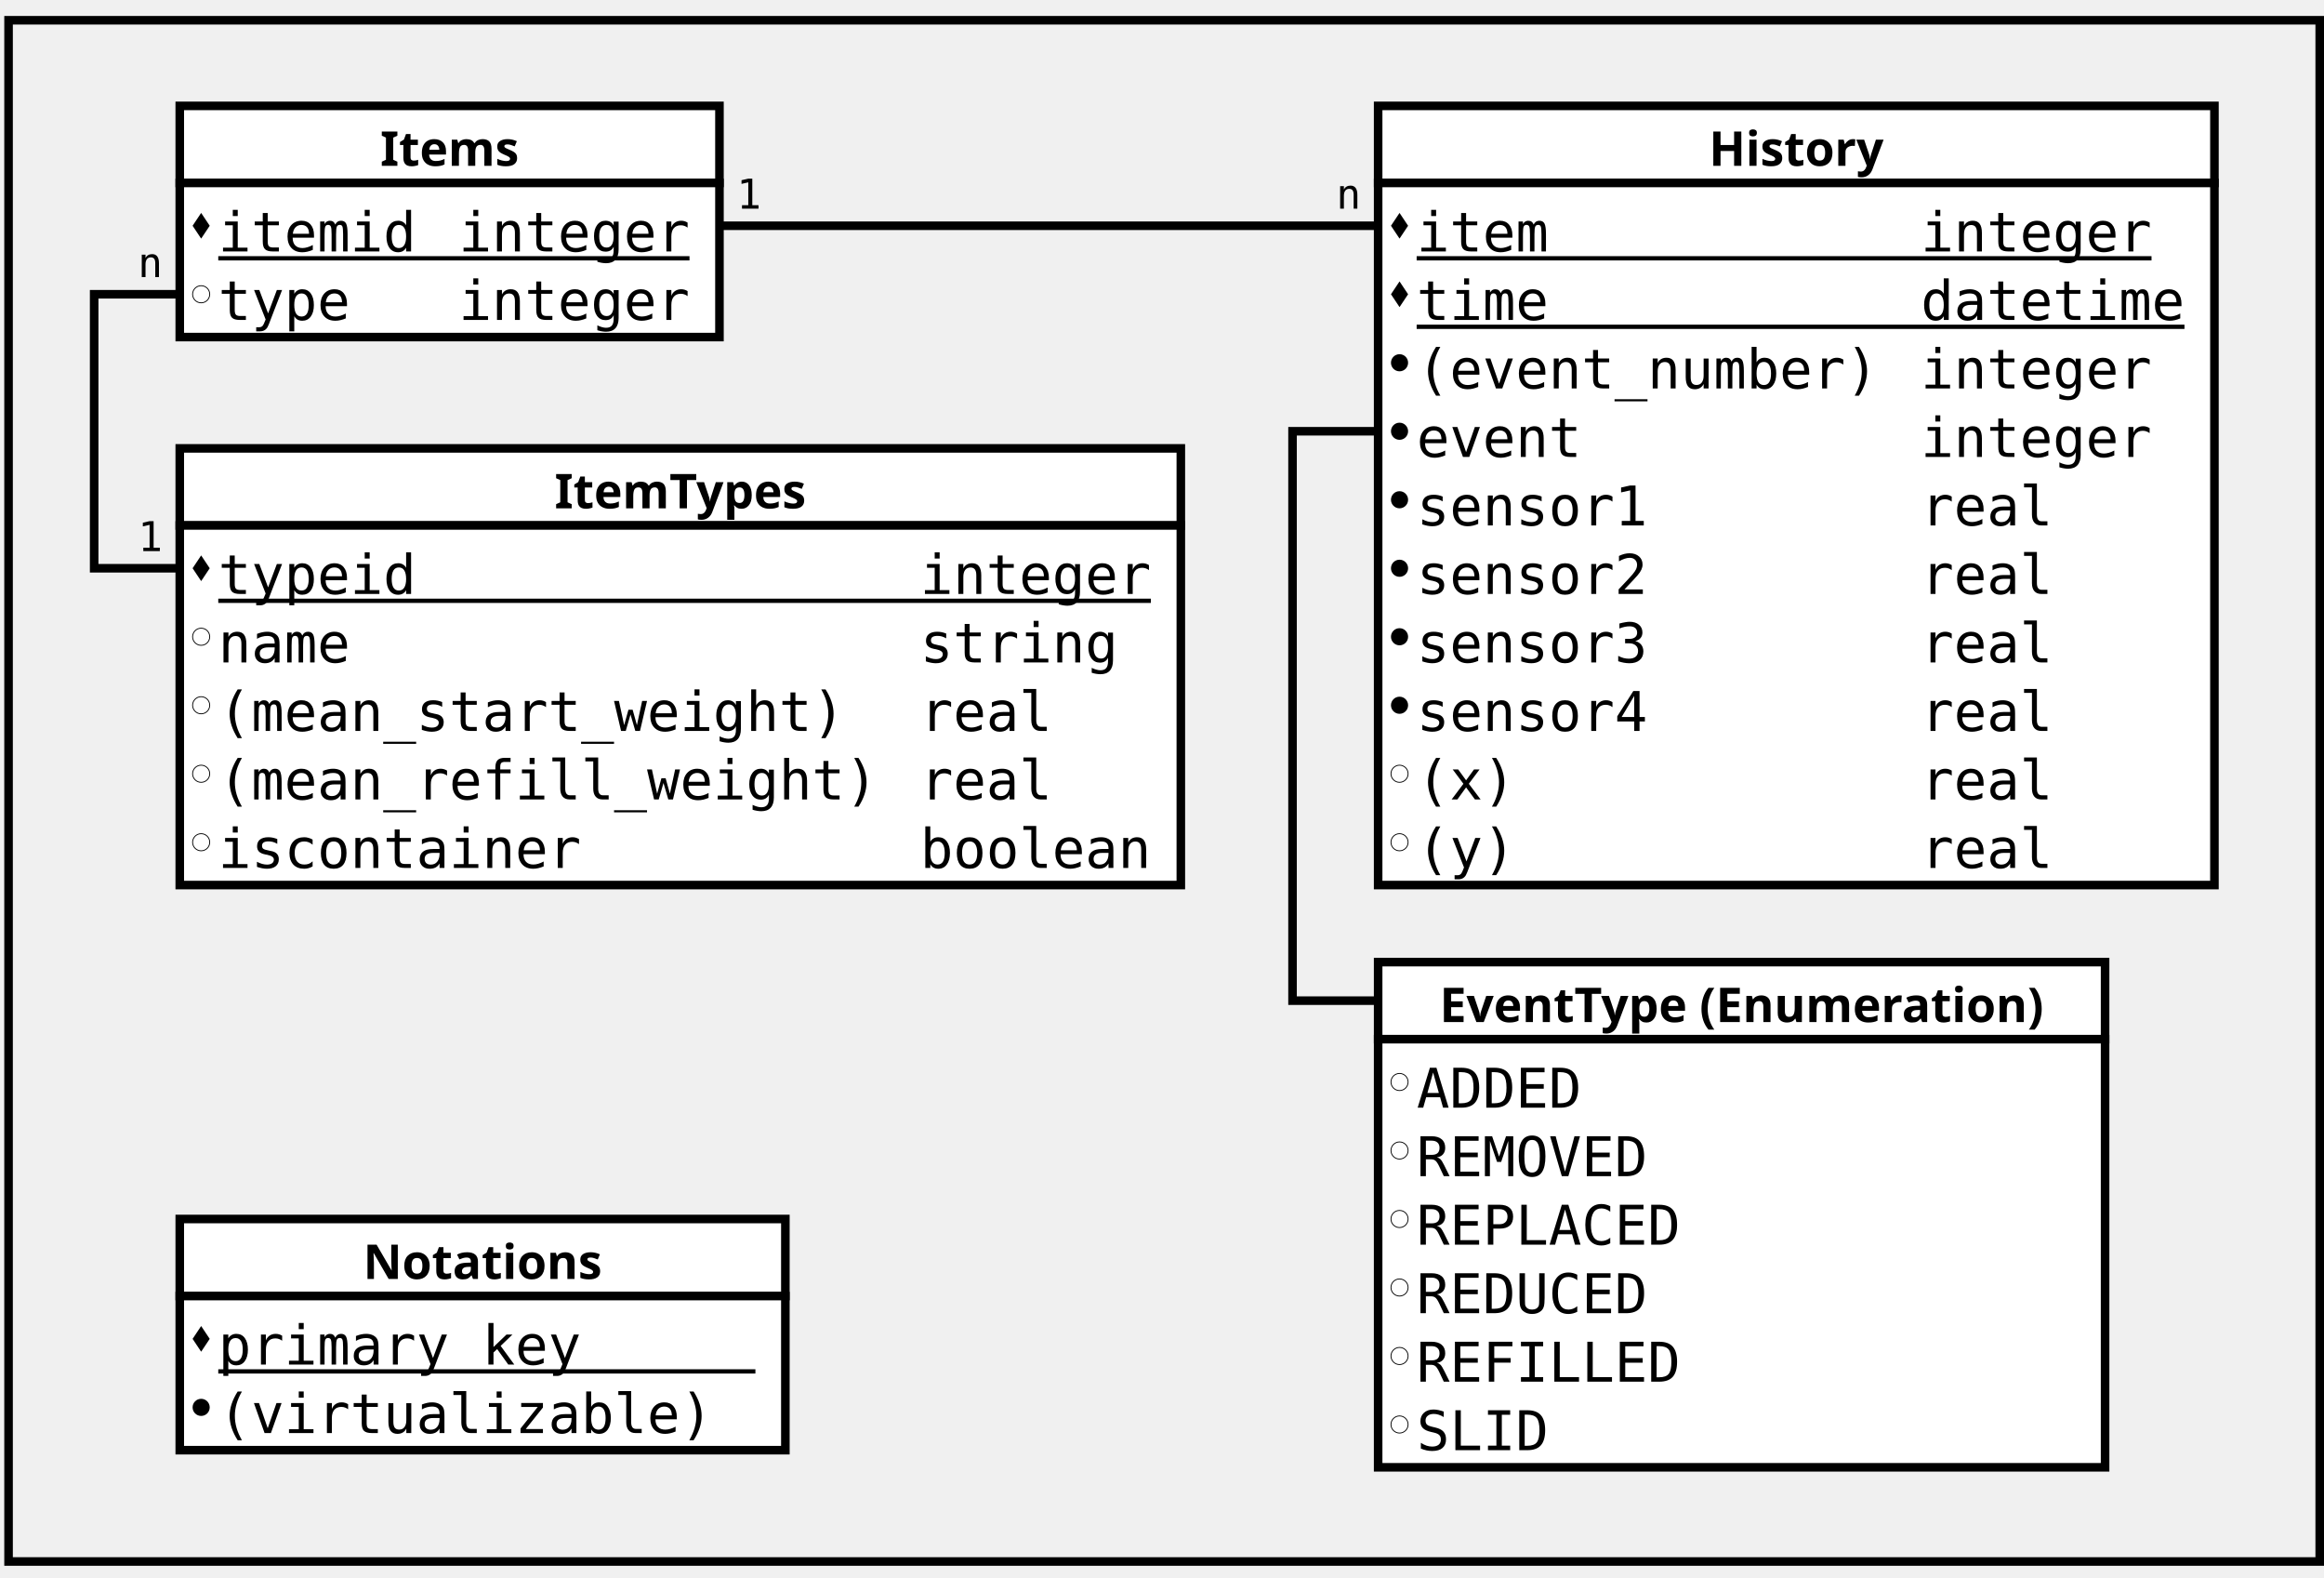
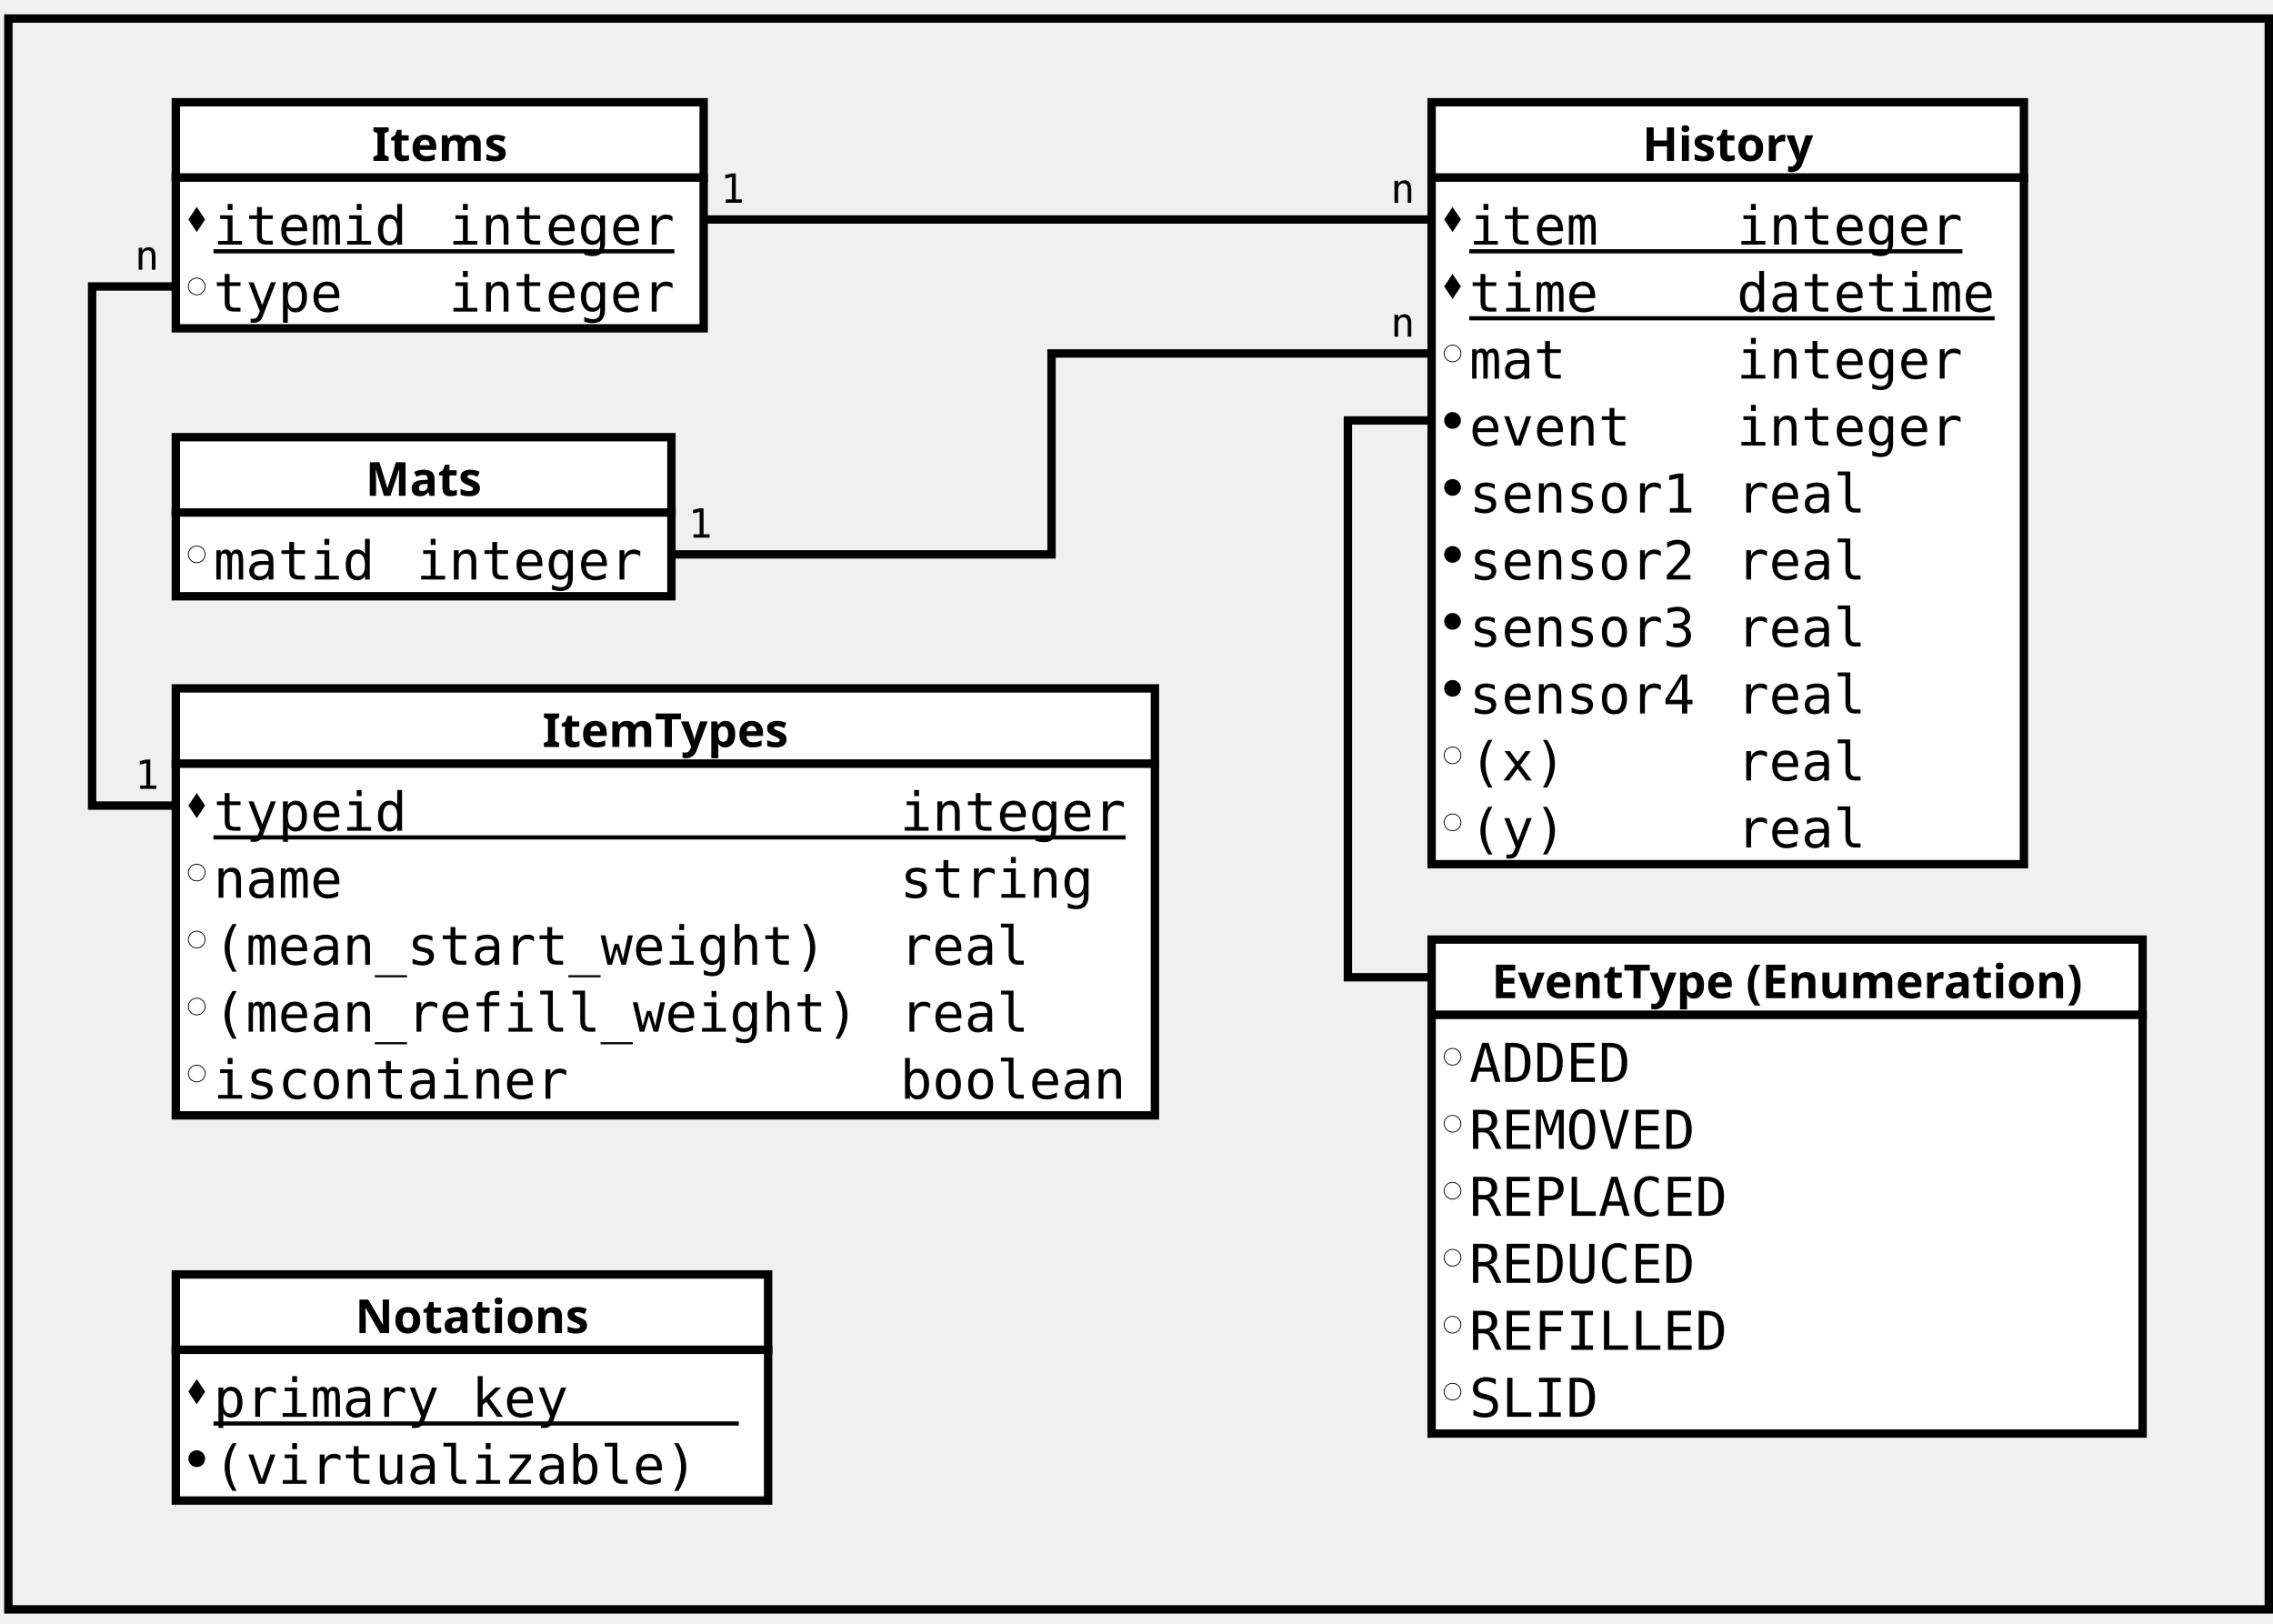
- <svg xmlns="http://www.w3.org/2000/svg" width="28cm" height="19cm" viewBox="-2 18 543 363">
-   <rect style="fill: none; fill-opacity:0; stroke-width: 2; stroke: #000000" x="0" y="20" width="540" height="360" />
+ <svg xmlns="http://www.w3.org/2000/svg" width="28cm" height="20cm" viewBox="-2 18 543 383">
+   <rect style="fill: none; fill-opacity:0; stroke-width: 2; stroke: #000000" x="0" y="20" width="540" height="380" />
  <g>
-     <rect style="fill: #ffffff" x="320" y="40" width="195.4" height="18" />
-     <rect style="fill: none; fill-opacity:0; stroke-width: 2; stroke: #000000" x="320" y="40" width="195.4" height="18" />
-     <text font-size="11.2" style="fill: #000000;text-anchor:middle;font-family:sans-serif;font-style:normal;font-weight:700" x="417.7" y="54">History</text>
-     <rect style="fill: #ffffff" x="320" y="58" width="195.4" height="164" />
-     <rect style="fill: none; fill-opacity:0; stroke-width: 2; stroke: #000000" x="320" y="58" width="195.4" height="164" />
-     <polygon style="fill: #000000" points="323,68 325,71 327,68 325,65 " />
-     <text font-size="12.8" style="fill: #000000;text-anchor:start;font-family:monospace;font-style:normal;font-weight:normal" x="329" y="74">item</text>
-     <text font-size="12.8" style="fill: #000000;text-anchor:start;font-family:monospace;font-style:normal;font-weight:normal" x="446.8" y="74">integer</text>
-     <line style="fill: none; fill-opacity:0; stroke-width: 1; stroke: #000000" x1="329" y1="75.6" x2="500.7" y2="75.6" />
-     <polygon style="fill: #000000" points="323,84 325,87 327,84 325,81 " />
-     <text font-size="12.8" style="fill: #000000;text-anchor:start;font-family:monospace;font-style:normal;font-weight:normal" x="329" y="90">time</text>
-     <text font-size="12.8" style="fill: #000000;text-anchor:start;font-family:monospace;font-style:normal;font-weight:normal" x="446.8" y="90">datetime</text>
-     <line style="fill: none; fill-opacity:0; stroke-width: 1; stroke: #000000" x1="329" y1="91.6" x2="508.4" y2="91.6" />
-     <ellipse style="fill: #000000" cx="325" cy="100" rx="2" ry="2" />
-     <text font-size="12.8" style="fill: #000000;text-anchor:start;font-family:monospace;font-style:normal;font-weight:normal" x="329" y="106">(event_number)</text>
-     <text font-size="12.8" style="fill: #000000;text-anchor:start;font-family:monospace;font-style:normal;font-weight:normal" x="446.8" y="106">integer</text>
-     <ellipse style="fill: #000000" cx="325" cy="116" rx="2" ry="2" />
-     <text font-size="12.8" style="fill: #000000;text-anchor:start;font-family:monospace;font-style:normal;font-weight:normal" x="329" y="122">event</text>
-     <text font-size="12.8" style="fill: #000000;text-anchor:start;font-family:monospace;font-style:normal;font-weight:normal" x="446.8" y="122">integer</text>
-     <ellipse style="fill: #000000" cx="325" cy="132" rx="2" ry="2" />
-     <text font-size="12.8" style="fill: #000000;text-anchor:start;font-family:monospace;font-style:normal;font-weight:normal" x="329" y="138">sensor1</text>
-     <text font-size="12.8" style="fill: #000000;text-anchor:start;font-family:monospace;font-style:normal;font-weight:normal" x="446.8" y="138">real</text>
-     <ellipse style="fill: #000000" cx="325" cy="148" rx="2" ry="2" />
-     <text font-size="12.8" style="fill: #000000;text-anchor:start;font-family:monospace;font-style:normal;font-weight:normal" x="329" y="154">sensor2</text>
-     <text font-size="12.8" style="fill: #000000;text-anchor:start;font-family:monospace;font-style:normal;font-weight:normal" x="446.8" y="154">real</text>
-     <ellipse style="fill: #000000" cx="325" cy="164" rx="2" ry="2" />
-     <text font-size="12.8" style="fill: #000000;text-anchor:start;font-family:monospace;font-style:normal;font-weight:normal" x="329" y="170">sensor3</text>
-     <text font-size="12.8" style="fill: #000000;text-anchor:start;font-family:monospace;font-style:normal;font-weight:normal" x="446.8" y="170">real</text>
-     <ellipse style="fill: #000000" cx="325" cy="180" rx="2" ry="2" />
-     <text font-size="12.8" style="fill: #000000;text-anchor:start;font-family:monospace;font-style:normal;font-weight:normal" x="329" y="186">sensor4</text>
-     <text font-size="12.8" style="fill: #000000;text-anchor:start;font-family:monospace;font-style:normal;font-weight:normal" x="446.8" y="186">real</text>
-     <ellipse style="fill: none; fill-opacity:0; stroke-width: 0.2; stroke: #000000" cx="325" cy="196" rx="2" ry="2" />
-     <text font-size="12.8" style="fill: #000000;text-anchor:start;font-family:monospace;font-style:normal;font-weight:normal" x="329" y="202">(x)</text>
-     <text font-size="12.8" style="fill: #000000;text-anchor:start;font-family:monospace;font-style:normal;font-weight:normal" x="446.8" y="202">real</text>
-     <ellipse style="fill: none; fill-opacity:0; stroke-width: 0.2; stroke: #000000" cx="325" cy="212" rx="2" ry="2" />
-     <text font-size="12.8" style="fill: #000000;text-anchor:start;font-family:monospace;font-style:normal;font-weight:normal" x="329" y="218">(y)</text>
-     <text font-size="12.8" style="fill: #000000;text-anchor:start;font-family:monospace;font-style:normal;font-weight:normal" x="446.8" y="218">real</text>
+     <rect style="fill: #ffffff" x="340" y="40" width="141.5" height="18" />
+     <rect style="fill: none; fill-opacity:0; stroke-width: 2; stroke: #000000" x="340" y="40" width="141.5" height="18" />
+     <text font-size="11.2" style="fill: #000000;text-anchor:middle;font-family:sans-serif;font-style:normal;font-weight:700" x="410.75" y="54">History</text>
+     <rect style="fill: #ffffff" x="340" y="58" width="141.5" height="164" />
+     <rect style="fill: none; fill-opacity:0; stroke-width: 2; stroke: #000000" x="340" y="58" width="141.5" height="164" />
+     <polygon style="fill: #000000" points="343,68 345,71 347,68 345,65 " />
+     <text font-size="12.8" style="fill: #000000;text-anchor:start;font-family:monospace;font-style:normal;font-weight:normal" x="349" y="74">item</text>
+     <text font-size="12.8" style="fill: #000000;text-anchor:start;font-family:monospace;font-style:normal;font-weight:normal" x="412.9" y="74">integer</text>
+     <line style="fill: none; fill-opacity:0; stroke-width: 1; stroke: #000000" x1="349" y1="75.6" x2="466.8" y2="75.6" />
+     <polygon style="fill: #000000" points="343,84 345,87 347,84 345,81 " />
+     <text font-size="12.8" style="fill: #000000;text-anchor:start;font-family:monospace;font-style:normal;font-weight:normal" x="349" y="90">time</text>
+     <text font-size="12.8" style="fill: #000000;text-anchor:start;font-family:monospace;font-style:normal;font-weight:normal" x="412.9" y="90">datetime</text>
+     <line style="fill: none; fill-opacity:0; stroke-width: 1; stroke: #000000" x1="349" y1="91.6" x2="474.5" y2="91.6" />
+     <ellipse style="fill: none; fill-opacity:0; stroke-width: 0.2; stroke: #000000" cx="345" cy="100" rx="2" ry="2" />
+     <text font-size="12.8" style="fill: #000000;text-anchor:start;font-family:monospace;font-style:normal;font-weight:normal" x="349" y="106">mat</text>
+     <text font-size="12.8" style="fill: #000000;text-anchor:start;font-family:monospace;font-style:normal;font-weight:normal" x="412.9" y="106">integer</text>
+     <ellipse style="fill: #000000" cx="345" cy="116" rx="2" ry="2" />
+     <text font-size="12.8" style="fill: #000000;text-anchor:start;font-family:monospace;font-style:normal;font-weight:normal" x="349" y="122">event</text>
+     <text font-size="12.8" style="fill: #000000;text-anchor:start;font-family:monospace;font-style:normal;font-weight:normal" x="412.9" y="122">integer</text>
+     <ellipse style="fill: #000000" cx="345" cy="132" rx="2" ry="2" />
+     <text font-size="12.8" style="fill: #000000;text-anchor:start;font-family:monospace;font-style:normal;font-weight:normal" x="349" y="138">sensor1</text>
+     <text font-size="12.8" style="fill: #000000;text-anchor:start;font-family:monospace;font-style:normal;font-weight:normal" x="412.9" y="138">real</text>
+     <ellipse style="fill: #000000" cx="345" cy="148" rx="2" ry="2" />
+     <text font-size="12.8" style="fill: #000000;text-anchor:start;font-family:monospace;font-style:normal;font-weight:normal" x="349" y="154">sensor2</text>
+     <text font-size="12.8" style="fill: #000000;text-anchor:start;font-family:monospace;font-style:normal;font-weight:normal" x="412.9" y="154">real</text>
+     <ellipse style="fill: #000000" cx="345" cy="164" rx="2" ry="2" />
+     <text font-size="12.8" style="fill: #000000;text-anchor:start;font-family:monospace;font-style:normal;font-weight:normal" x="349" y="170">sensor3</text>
+     <text font-size="12.8" style="fill: #000000;text-anchor:start;font-family:monospace;font-style:normal;font-weight:normal" x="412.9" y="170">real</text>
+     <ellipse style="fill: #000000" cx="345" cy="180" rx="2" ry="2" />
+     <text font-size="12.8" style="fill: #000000;text-anchor:start;font-family:monospace;font-style:normal;font-weight:normal" x="349" y="186">sensor4</text>
+     <text font-size="12.8" style="fill: #000000;text-anchor:start;font-family:monospace;font-style:normal;font-weight:normal" x="412.9" y="186">real</text>
+     <ellipse style="fill: none; fill-opacity:0; stroke-width: 0.2; stroke: #000000" cx="345" cy="196" rx="2" ry="2" />
+     <text font-size="12.8" style="fill: #000000;text-anchor:start;font-family:monospace;font-style:normal;font-weight:normal" x="349" y="202">(x)</text>
+     <text font-size="12.8" style="fill: #000000;text-anchor:start;font-family:monospace;font-style:normal;font-weight:normal" x="412.9" y="202">real</text>
+     <ellipse style="fill: none; fill-opacity:0; stroke-width: 0.2; stroke: #000000" cx="345" cy="212" rx="2" ry="2" />
+     <text font-size="12.8" style="fill: #000000;text-anchor:start;font-family:monospace;font-style:normal;font-weight:normal" x="349" y="218">(y)</text>
+     <text font-size="12.8" style="fill: #000000;text-anchor:start;font-family:monospace;font-style:normal;font-weight:normal" x="412.9" y="218">real</text>
  </g>
  <g>
    <rect style="fill: #ffffff" x="40" y="40" width="126.1" height="18" />
    <rect style="fill: none; fill-opacity:0; stroke-width: 2; stroke: #000000" x="40" y="40" width="126.1" height="18" />
    <text font-size="11.2" style="fill: #000000;text-anchor:middle;font-family:sans-serif;font-style:normal;font-weight:700" x="103.05" y="54">Items</text>
    <rect style="fill: #ffffff" x="40" y="58" width="126.1" height="36" />
    <rect style="fill: none; fill-opacity:0; stroke-width: 2; stroke: #000000" x="40" y="58" width="126.1" height="36" />
    <polygon style="fill: #000000" points="43,68 45,71 47,68 45,65 " />
    <text font-size="12.8" style="fill: #000000;text-anchor:start;font-family:monospace;font-style:normal;font-weight:normal" x="49" y="74">itemid</text>
    <text font-size="12.8" style="fill: #000000;text-anchor:start;font-family:monospace;font-style:normal;font-weight:normal" x="105.2" y="74">integer</text>
    <line style="fill: none; fill-opacity:0; stroke-width: 1; stroke: #000000" x1="49" y1="75.6" x2="159.1" y2="75.6" />
    <ellipse style="fill: none; fill-opacity:0; stroke-width: 0.2; stroke: #000000" cx="45" cy="84" rx="2" ry="2" />
    <text font-size="12.8" style="fill: #000000;text-anchor:start;font-family:monospace;font-style:normal;font-weight:normal" x="49" y="90">type</text>
    <text font-size="12.8" style="fill: #000000;text-anchor:start;font-family:monospace;font-style:normal;font-weight:normal" x="105.2" y="90">integer</text>
  </g>
  <g>
-     <rect style="fill: #ffffff" x="40" y="300" width="141.5" height="18" />
-     <rect style="fill: none; fill-opacity:0; stroke-width: 2; stroke: #000000" x="40" y="300" width="141.5" height="18" />
-     <text font-size="11.2" style="fill: #000000;text-anchor:middle;font-family:sans-serif;font-style:normal;font-weight:700" x="110.75" y="314">Notations</text>
-     <rect style="fill: #ffffff" x="40" y="318" width="141.5" height="36" />
-     <rect style="fill: none; fill-opacity:0; stroke-width: 2; stroke: #000000" x="40" y="318" width="141.5" height="36" />
-     <polygon style="fill: #000000" points="43,328 45,331 47,328 45,325 " />
-     <text font-size="12.8" style="fill: #000000;text-anchor:start;font-family:monospace;font-style:normal;font-weight:normal" x="49" y="334">primary key</text>
-     <line style="fill: none; fill-opacity:0; stroke-width: 1; stroke: #000000" x1="49" y1="335.6" x2="174.5" y2="335.6" />
-     <ellipse style="fill: #000000" cx="45" cy="344" rx="2" ry="2" />
-     <text font-size="12.8" style="fill: #000000;text-anchor:start;font-family:monospace;font-style:normal;font-weight:normal" x="49" y="350">(virtualizable)</text>
+     <rect style="fill: #ffffff" x="40" y="320" width="141.5" height="18" />
+     <rect style="fill: none; fill-opacity:0; stroke-width: 2; stroke: #000000" x="40" y="320" width="141.5" height="18" />
+     <text font-size="11.2" style="fill: #000000;text-anchor:middle;font-family:sans-serif;font-style:normal;font-weight:700" x="110.75" y="334">Notations</text>
+     <rect style="fill: #ffffff" x="40" y="338" width="141.5" height="36" />
+     <rect style="fill: none; fill-opacity:0; stroke-width: 2; stroke: #000000" x="40" y="338" width="141.5" height="36" />
+     <polygon style="fill: #000000" points="43,348 45,351 47,348 45,345 " />
+     <text font-size="12.8" style="fill: #000000;text-anchor:start;font-family:monospace;font-style:normal;font-weight:normal" x="49" y="354">primary key</text>
+     <line style="fill: none; fill-opacity:0; stroke-width: 1; stroke: #000000" x1="49" y1="355.6" x2="174.5" y2="355.6" />
+     <ellipse style="fill: #000000" cx="45" cy="364" rx="2" ry="2" />
+     <text font-size="12.8" style="fill: #000000;text-anchor:start;font-family:monospace;font-style:normal;font-weight:normal" x="49" y="370">(virtualizable)</text>
  </g>
  <g>
-     <rect style="fill: #ffffff" x="40" y="120" width="233.9" height="18" />
-     <rect style="fill: none; fill-opacity:0; stroke-width: 2; stroke: #000000" x="40" y="120" width="233.9" height="18" />
-     <text font-size="11.2" style="fill: #000000;text-anchor:middle;font-family:sans-serif;font-style:normal;font-weight:700" x="156.95" y="134">ItemTypes</text>
-     <rect style="fill: #ffffff" x="40" y="138" width="233.9" height="84" />
-     <rect style="fill: none; fill-opacity:0; stroke-width: 2; stroke: #000000" x="40" y="138" width="233.9" height="84" />
-     <polygon style="fill: #000000" points="43,148 45,151 47,148 45,145 " />
-     <text font-size="12.8" style="fill: #000000;text-anchor:start;font-family:monospace;font-style:normal;font-weight:normal" x="49" y="154">typeid</text>
-     <text font-size="12.8" style="fill: #000000;text-anchor:start;font-family:monospace;font-style:normal;font-weight:normal" x="213" y="154">integer</text>
-     <line style="fill: none; fill-opacity:0; stroke-width: 1; stroke: #000000" x1="49" y1="155.6" x2="266.9" y2="155.6" />
-     <ellipse style="fill: none; fill-opacity:0; stroke-width: 0.2; stroke: #000000" cx="45" cy="164" rx="2" ry="2" />
-     <text font-size="12.8" style="fill: #000000;text-anchor:start;font-family:monospace;font-style:normal;font-weight:normal" x="49" y="170">name</text>
-     <text font-size="12.8" style="fill: #000000;text-anchor:start;font-family:monospace;font-style:normal;font-weight:normal" x="213" y="170">string</text>
-     <ellipse style="fill: none; fill-opacity:0; stroke-width: 0.2; stroke: #000000" cx="45" cy="180" rx="2" ry="2" />
-     <text font-size="12.8" style="fill: #000000;text-anchor:start;font-family:monospace;font-style:normal;font-weight:normal" x="49" y="186">(mean_start_weight)</text>
-     <text font-size="12.8" style="fill: #000000;text-anchor:start;font-family:monospace;font-style:normal;font-weight:normal" x="213" y="186">real</text>
-     <ellipse style="fill: none; fill-opacity:0; stroke-width: 0.2; stroke: #000000" cx="45" cy="196" rx="2" ry="2" />
-     <text font-size="12.8" style="fill: #000000;text-anchor:start;font-family:monospace;font-style:normal;font-weight:normal" x="49" y="202">(mean_refill_weight)</text>
-     <text font-size="12.8" style="fill: #000000;text-anchor:start;font-family:monospace;font-style:normal;font-weight:normal" x="213" y="202">real</text>
-     <ellipse style="fill: none; fill-opacity:0; stroke-width: 0.2; stroke: #000000" cx="45" cy="212" rx="2" ry="2" />
-     <text font-size="12.8" style="fill: #000000;text-anchor:start;font-family:monospace;font-style:normal;font-weight:normal" x="49" y="218">iscontainer</text>
-     <text font-size="12.8" style="fill: #000000;text-anchor:start;font-family:monospace;font-style:normal;font-weight:normal" x="213" y="218">boolean</text>
+     <rect style="fill: #ffffff" x="40" y="180" width="233.9" height="18" />
+     <rect style="fill: none; fill-opacity:0; stroke-width: 2; stroke: #000000" x="40" y="180" width="233.9" height="18" />
+     <text font-size="11.2" style="fill: #000000;text-anchor:middle;font-family:sans-serif;font-style:normal;font-weight:700" x="156.95" y="194">ItemTypes</text>
+     <rect style="fill: #ffffff" x="40" y="198" width="233.9" height="84" />
+     <rect style="fill: none; fill-opacity:0; stroke-width: 2; stroke: #000000" x="40" y="198" width="233.9" height="84" />
+     <polygon style="fill: #000000" points="43,208 45,211 47,208 45,205 " />
+     <text font-size="12.8" style="fill: #000000;text-anchor:start;font-family:monospace;font-style:normal;font-weight:normal" x="49" y="214">typeid</text>
+     <text font-size="12.8" style="fill: #000000;text-anchor:start;font-family:monospace;font-style:normal;font-weight:normal" x="213" y="214">integer</text>
+     <line style="fill: none; fill-opacity:0; stroke-width: 1; stroke: #000000" x1="49" y1="215.6" x2="266.9" y2="215.6" />
+     <ellipse style="fill: none; fill-opacity:0; stroke-width: 0.2; stroke: #000000" cx="45" cy="224" rx="2" ry="2" />
+     <text font-size="12.8" style="fill: #000000;text-anchor:start;font-family:monospace;font-style:normal;font-weight:normal" x="49" y="230">name</text>
+     <text font-size="12.8" style="fill: #000000;text-anchor:start;font-family:monospace;font-style:normal;font-weight:normal" x="213" y="230">string</text>
+     <ellipse style="fill: none; fill-opacity:0; stroke-width: 0.2; stroke: #000000" cx="45" cy="240" rx="2" ry="2" />
+     <text font-size="12.8" style="fill: #000000;text-anchor:start;font-family:monospace;font-style:normal;font-weight:normal" x="49" y="246">(mean_start_weight)</text>
+     <text font-size="12.8" style="fill: #000000;text-anchor:start;font-family:monospace;font-style:normal;font-weight:normal" x="213" y="246">real</text>
+     <ellipse style="fill: none; fill-opacity:0; stroke-width: 0.2; stroke: #000000" cx="45" cy="256" rx="2" ry="2" />
+     <text font-size="12.8" style="fill: #000000;text-anchor:start;font-family:monospace;font-style:normal;font-weight:normal" x="49" y="262">(mean_refill_weight)</text>
+     <text font-size="12.8" style="fill: #000000;text-anchor:start;font-family:monospace;font-style:normal;font-weight:normal" x="213" y="262">real</text>
+     <ellipse style="fill: none; fill-opacity:0; stroke-width: 0.2; stroke: #000000" cx="45" cy="272" rx="2" ry="2" />
+     <text font-size="12.8" style="fill: #000000;text-anchor:start;font-family:monospace;font-style:normal;font-weight:normal" x="49" y="278">iscontainer</text>
+     <text font-size="12.8" style="fill: #000000;text-anchor:start;font-family:monospace;font-style:normal;font-weight:normal" x="213" y="278">boolean</text>
  </g>
  <g>
-     <polyline style="fill: none; fill-opacity:0; stroke-width: 2; stroke: #000000" points="166.1,68 166.1,68 320,68 320,68 " />
+     <polyline style="fill: none; fill-opacity:0; stroke-width: 2; stroke: #000000" points="166.1,68 166.1,68 340,68 340,68 " />
    <text font-size="9.6" style="fill: #000000;text-anchor:start;font-family:monospace;font-style:normal;font-weight:normal" x="170.1" y="64">1</text>
-     <text font-size="9.6" style="fill: #000000;text-anchor:end;font-family:monospace;font-style:normal;font-weight:normal" x="316" y="64">n</text>
+     <text font-size="9.6" style="fill: #000000;text-anchor:end;font-family:monospace;font-style:normal;font-weight:normal" x="336" y="64">n</text>
  </g>
  <g>
-     <polyline style="fill: none; fill-opacity:0; stroke-width: 2; stroke: #000000" points="40,84 20,84 20,148 40,148 " />
+     <polyline style="fill: none; fill-opacity:0; stroke-width: 2; stroke: #000000" points="40,84 20,84 20,208 40,208 " />
    <text font-size="9.6" style="fill: #000000;text-anchor:end;font-family:monospace;font-style:normal;font-weight:normal" x="36" y="80">n</text>
-     <text font-size="9.6" style="fill: #000000;text-anchor:end;font-family:monospace;font-style:normal;font-weight:normal" x="36" y="144">1</text>
+     <text font-size="9.6" style="fill: #000000;text-anchor:end;font-family:monospace;font-style:normal;font-weight:normal" x="36" y="204">1</text>
  </g>
  <g>
-     <rect style="fill: #ffffff" x="320" y="240" width="169.85" height="18" />
-     <rect style="fill: none; fill-opacity:0; stroke-width: 2; stroke: #000000" x="320" y="240" width="169.85" height="18" />
-     <text font-size="11.2" style="fill: #000000;text-anchor:middle;font-family:sans-serif;font-style:normal;font-weight:700" x="404.925" y="254">EventType (Enumeration)</text>
-     <rect style="fill: #ffffff" x="320" y="258" width="169.85" height="100" />
-     <rect style="fill: none; fill-opacity:0; stroke-width: 2; stroke: #000000" x="320" y="258" width="169.85" height="100" />
-     <ellipse style="fill: none; fill-opacity:0; stroke-width: 0.2; stroke: #000000" cx="325" cy="268" rx="2" ry="2" />
-     <text font-size="12.8" style="fill: #000000;text-anchor:start;font-family:monospace;font-style:normal;font-weight:normal" x="329" y="274">ADDED</text>
-     <ellipse style="fill: none; fill-opacity:0; stroke-width: 0.2; stroke: #000000" cx="325" cy="284" rx="2" ry="2" />
-     <text font-size="12.8" style="fill: #000000;text-anchor:start;font-family:monospace;font-style:normal;font-weight:normal" x="329" y="290">REMOVED</text>
-     <ellipse style="fill: none; fill-opacity:0; stroke-width: 0.2; stroke: #000000" cx="325" cy="300" rx="2" ry="2" />
-     <text font-size="12.8" style="fill: #000000;text-anchor:start;font-family:monospace;font-style:normal;font-weight:normal" x="329" y="306">REPLACED</text>
-     <ellipse style="fill: none; fill-opacity:0; stroke-width: 0.2; stroke: #000000" cx="325" cy="316" rx="2" ry="2" />
-     <text font-size="12.8" style="fill: #000000;text-anchor:start;font-family:monospace;font-style:normal;font-weight:normal" x="329" y="322">REDUCED</text>
-     <ellipse style="fill: none; fill-opacity:0; stroke-width: 0.2; stroke: #000000" cx="325" cy="332" rx="2" ry="2" />
-     <text font-size="12.8" style="fill: #000000;text-anchor:start;font-family:monospace;font-style:normal;font-weight:normal" x="329" y="338">REFILLED</text>
-     <ellipse style="fill: none; fill-opacity:0; stroke-width: 0.2; stroke: #000000" cx="325" cy="348" rx="2" ry="2" />
-     <text font-size="12.8" style="fill: #000000;text-anchor:start;font-family:monospace;font-style:normal;font-weight:normal" x="329" y="354">SLID</text>
+     <rect style="fill: #ffffff" x="340" y="240" width="169.85" height="18" />
+     <rect style="fill: none; fill-opacity:0; stroke-width: 2; stroke: #000000" x="340" y="240" width="169.85" height="18" />
+     <text font-size="11.2" style="fill: #000000;text-anchor:middle;font-family:sans-serif;font-style:normal;font-weight:700" x="424.925" y="254">EventType (Enumeration)</text>
+     <rect style="fill: #ffffff" x="340" y="258" width="169.85" height="100" />
+     <rect style="fill: none; fill-opacity:0; stroke-width: 2; stroke: #000000" x="340" y="258" width="169.85" height="100" />
+     <ellipse style="fill: none; fill-opacity:0; stroke-width: 0.2; stroke: #000000" cx="345" cy="268" rx="2" ry="2" />
+     <text font-size="12.8" style="fill: #000000;text-anchor:start;font-family:monospace;font-style:normal;font-weight:normal" x="349" y="274">ADDED</text>
+     <ellipse style="fill: none; fill-opacity:0; stroke-width: 0.2; stroke: #000000" cx="345" cy="284" rx="2" ry="2" />
+     <text font-size="12.8" style="fill: #000000;text-anchor:start;font-family:monospace;font-style:normal;font-weight:normal" x="349" y="290">REMOVED</text>
+     <ellipse style="fill: none; fill-opacity:0; stroke-width: 0.2; stroke: #000000" cx="345" cy="300" rx="2" ry="2" />
+     <text font-size="12.8" style="fill: #000000;text-anchor:start;font-family:monospace;font-style:normal;font-weight:normal" x="349" y="306">REPLACED</text>
+     <ellipse style="fill: none; fill-opacity:0; stroke-width: 0.2; stroke: #000000" cx="345" cy="316" rx="2" ry="2" />
+     <text font-size="12.8" style="fill: #000000;text-anchor:start;font-family:monospace;font-style:normal;font-weight:normal" x="349" y="322">REDUCED</text>
+     <ellipse style="fill: none; fill-opacity:0; stroke-width: 0.2; stroke: #000000" cx="345" cy="332" rx="2" ry="2" />
+     <text font-size="12.8" style="fill: #000000;text-anchor:start;font-family:monospace;font-style:normal;font-weight:normal" x="349" y="338">REFILLED</text>
+     <ellipse style="fill: none; fill-opacity:0; stroke-width: 0.2; stroke: #000000" cx="345" cy="348" rx="2" ry="2" />
+     <text font-size="12.8" style="fill: #000000;text-anchor:start;font-family:monospace;font-style:normal;font-weight:normal" x="349" y="354">SLID</text>
  </g>
-   <polyline style="fill: none; fill-opacity:0; stroke-width: 2; stroke: #000000" points="320,116 300,116 300,249 320,249 " />
+   <polyline style="fill: none; fill-opacity:0; stroke-width: 2; stroke: #000000" points="340,116 320,116 320,249 340,249 " />
+   <g>
+     <rect style="fill: #ffffff" x="40" y="120" width="118.4" height="18" />
+     <rect style="fill: none; fill-opacity:0; stroke-width: 2; stroke: #000000" x="40" y="120" width="118.4" height="18" />
+     <text font-size="11.2" style="fill: #000000;text-anchor:middle;font-family:sans-serif;font-style:normal;font-weight:700" x="99.2" y="134">Mats</text>
+     <rect style="fill: #ffffff" x="40" y="138" width="118.4" height="20" />
+     <rect style="fill: none; fill-opacity:0; stroke-width: 2; stroke: #000000" x="40" y="138" width="118.4" height="20" />
+     <ellipse style="fill: none; fill-opacity:0; stroke-width: 0.2; stroke: #000000" cx="45" cy="148" rx="2" ry="2" />
+     <text font-size="12.8" style="fill: #000000;text-anchor:start;font-family:monospace;font-style:normal;font-weight:normal" x="49" y="154">matid</text>
+     <text font-size="12.8" style="fill: #000000;text-anchor:start;font-family:monospace;font-style:normal;font-weight:normal" x="97.5" y="154">integer</text>
+   </g>
+   <g>
+     <polyline style="fill: none; fill-opacity:0; stroke-width: 2; stroke: #000000" points="158.4,148 249.2,148 249.2,100 340,100 " />
+     <text font-size="9.6" style="fill: #000000;text-anchor:start;font-family:monospace;font-style:normal;font-weight:normal" x="162.4" y="144">1</text>
+     <text font-size="9.6" style="fill: #000000;text-anchor:end;font-family:monospace;font-style:normal;font-weight:normal" x="336" y="96">n</text>
+   </g>
</svg>
